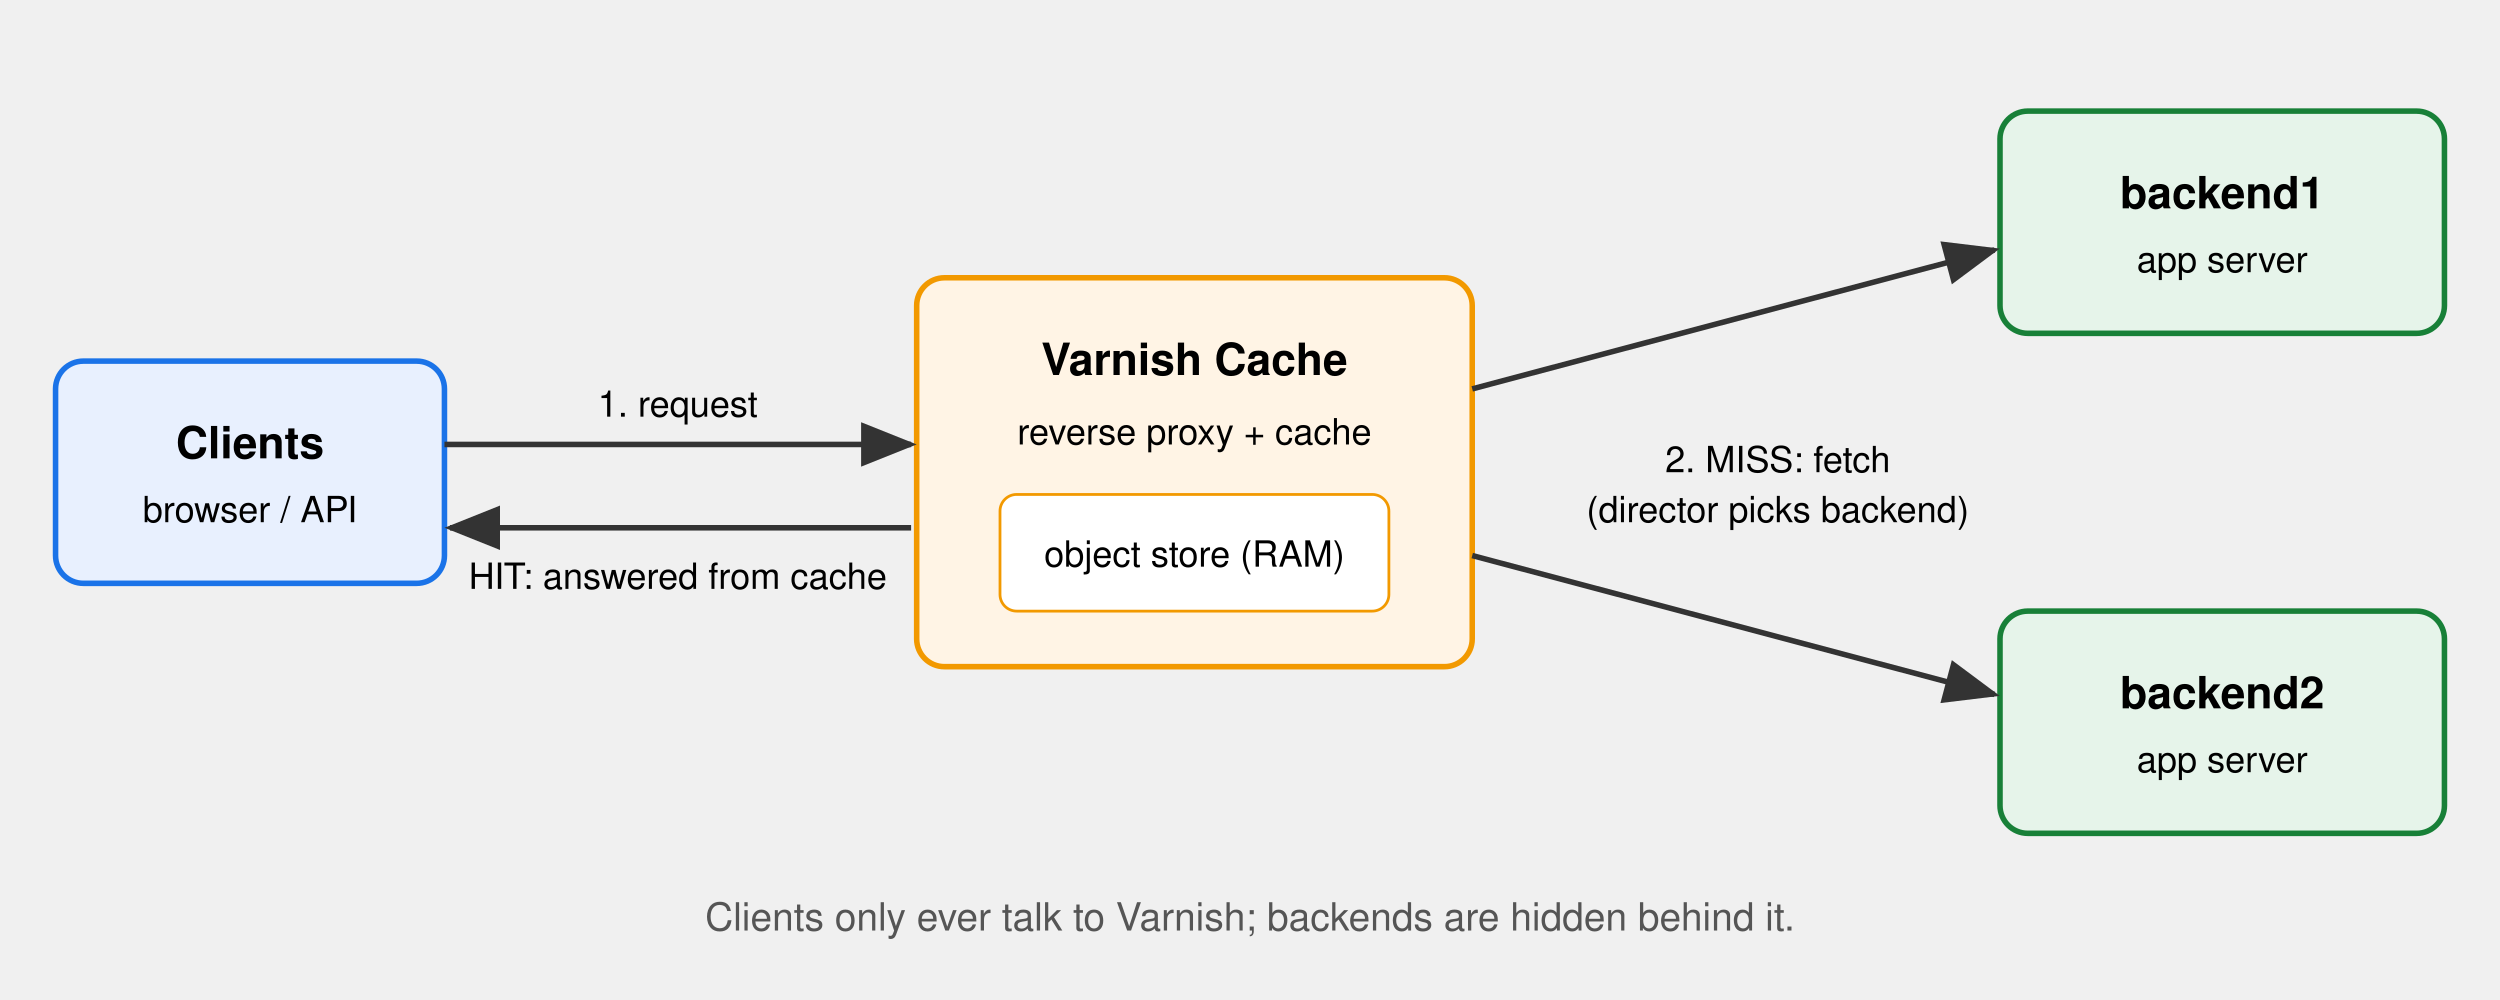
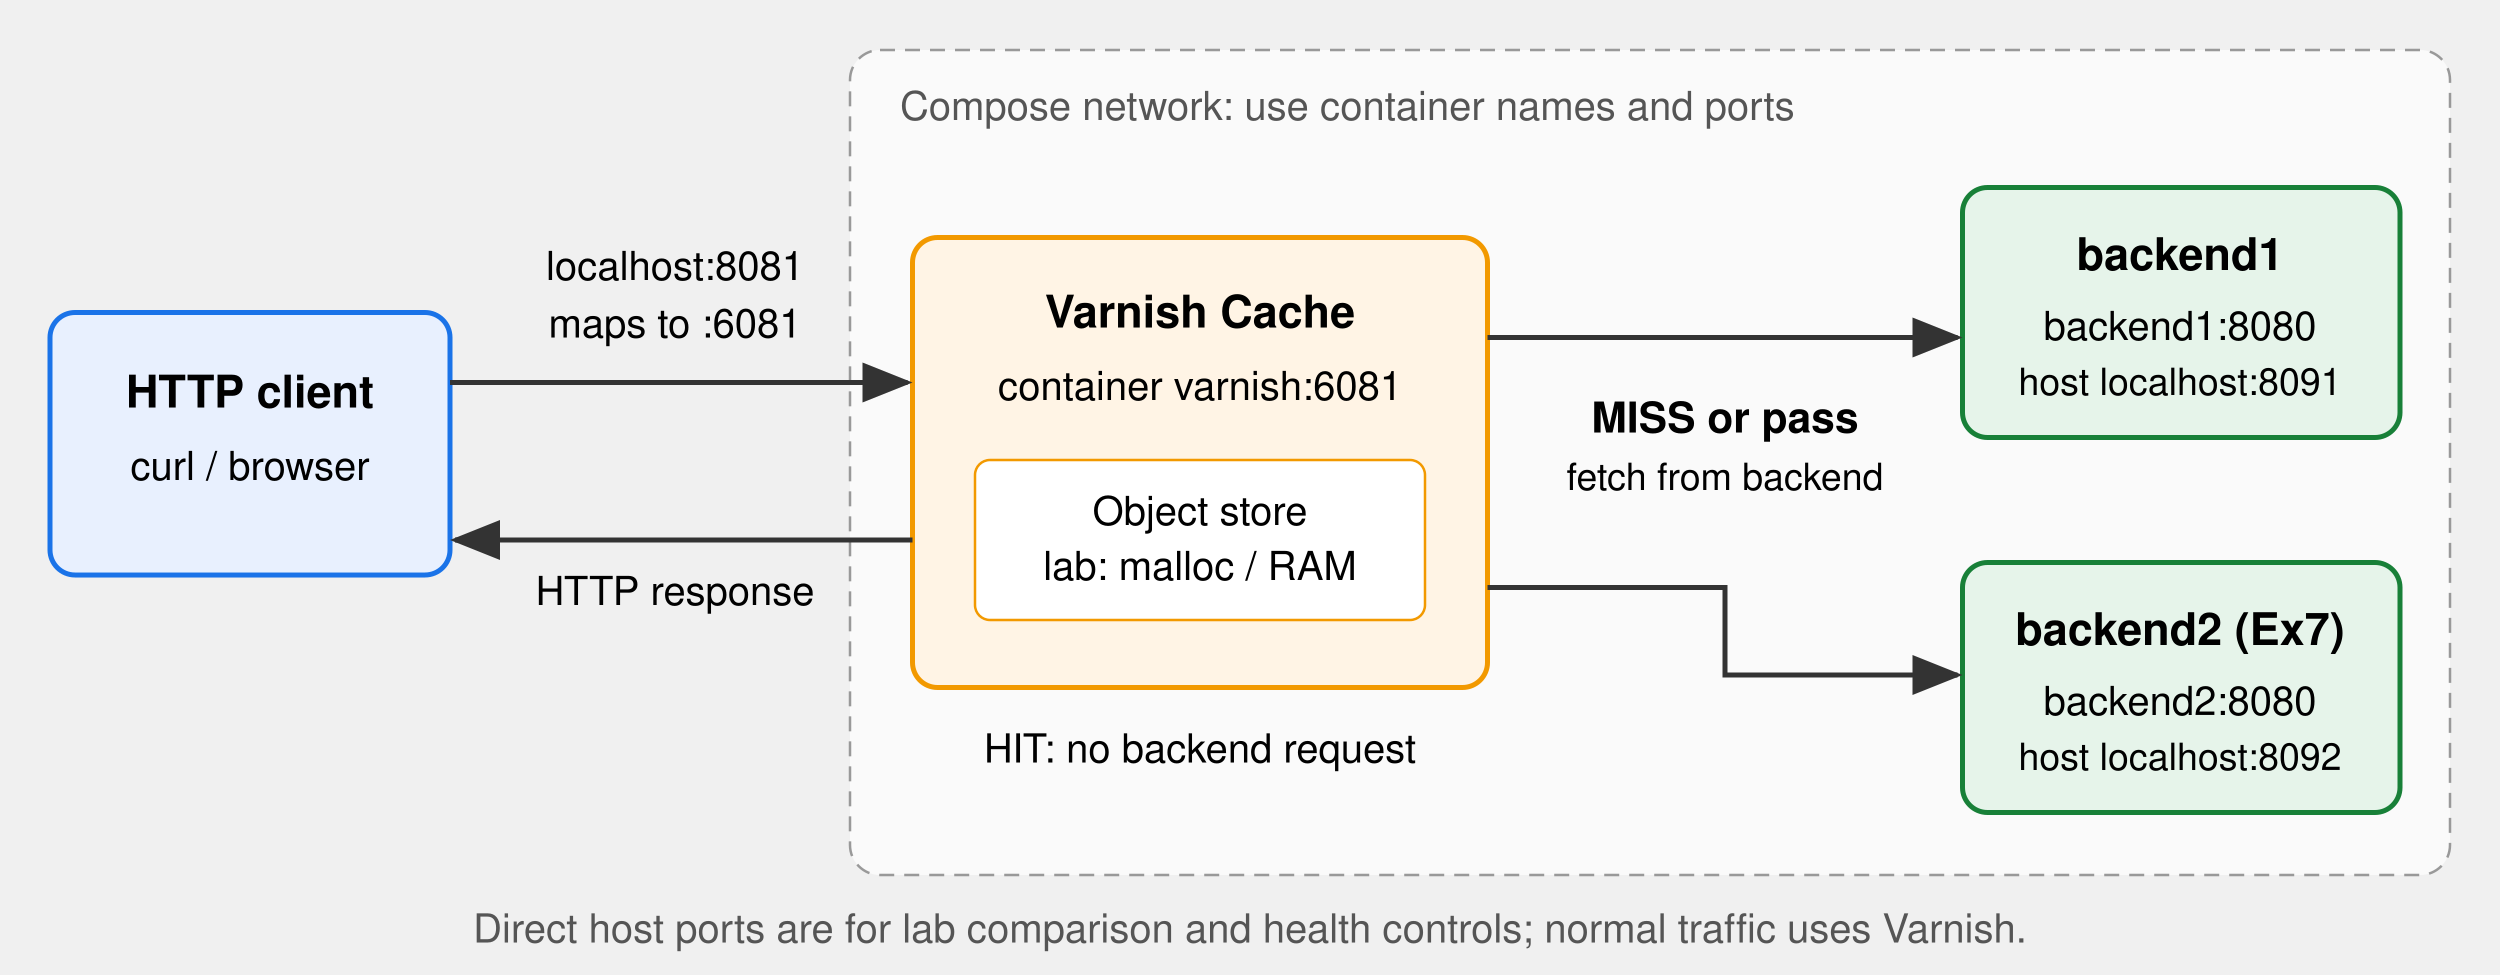
- <svg xmlns="http://www.w3.org/2000/svg" width="900" height="360" viewBox="0 0 900 360" font-family="Helvetica, Arial, sans-serif" font-size="16">
+ <svg xmlns="http://www.w3.org/2000/svg" width="1000" height="390" viewBox="0 0 1000 390" role="img" aria-labelledby="title desc" font-family="Helvetica, Arial, sans-serif" font-size="18">
  <defs>
-     <marker id="a" markerWidth="10" markerHeight="8" refX="9" refY="4" orient="auto">
+     <marker id="arrow" markerWidth="10" markerHeight="8" refX="9" refY="4" orient="auto">
      <path d="M0,0 L10,4 L0,8 z" fill="#333" />
    </marker>
  </defs>
-   <rect x="20" y="130" width="140" height="80" rx="10" fill="#e8f0fe" stroke="#1a73e8" stroke-width="2" />
-   <text x="90" y="165" text-anchor="middle" font-weight="bold">Clients</text>
-   <text x="90" y="188" text-anchor="middle" font-size="13">browser / API</text>
-   <rect x="330" y="100" width="200" height="140" rx="10" fill="#fff4e5" stroke="#f29900" stroke-width="2" />
-   <text x="430" y="135" text-anchor="middle" font-weight="bold">Varnish Cache</text>
-   <text x="430" y="160" text-anchor="middle" font-size="13">reverse proxy + cache</text>
-   <rect x="360" y="178" width="140" height="42" rx="6" fill="#fff" stroke="#f29900" />
-   <text x="430" y="204" text-anchor="middle" font-size="13">object store (RAM)</text>
-   <rect x="720" y="40" width="160" height="80" rx="10" fill="#e6f4ea" stroke="#188038" stroke-width="2" />
-   <text x="800" y="75" text-anchor="middle" font-weight="bold">backend1</text>
-   <text x="800" y="98" text-anchor="middle" font-size="13">app server</text>
-   <rect x="720" y="220" width="160" height="80" rx="10" fill="#e6f4ea" stroke="#188038" stroke-width="2" />
-   <text x="800" y="255" text-anchor="middle" font-weight="bold">backend2</text>
-   <text x="800" y="278" text-anchor="middle" font-size="13">app server</text>
-   <line x1="160" y1="160" x2="328" y2="160" stroke="#333" stroke-width="2" marker-end="url(#a)" />
-   <text x="244" y="150" text-anchor="middle" font-size="13">1. request</text>
-   <line x1="328" y1="190" x2="162" y2="190" stroke="#333" stroke-width="2" marker-end="url(#a)" />
-   <text x="244" y="212" text-anchor="middle" font-size="13">HIT: answered from cache</text>
-   <line x1="530" y1="140" x2="718" y2="90" stroke="#333" stroke-width="2" marker-end="url(#a)" />
-   <line x1="530" y1="200" x2="718" y2="250" stroke="#333" stroke-width="2" marker-end="url(#a)" />
-   <text x="640" y="170" text-anchor="middle" font-size="13">2. MISS: fetch</text>
-   <text x="640" y="188" text-anchor="middle" font-size="13">(director picks backend)</text>
-   <text x="450" y="335" text-anchor="middle" font-size="14" fill="#555">Clients only ever talk to Varnish; backends are hidden behind it.</text>
+   <rect x="340" y="20" width="640" height="330" rx="12" fill="#fafafa" stroke="#999" stroke-dasharray="6 4" />
+   <text x="360" y="48" font-size="16" fill="#555">Compose network: use container names and ports</text>
+   <rect x="20" y="125" width="160" height="105" rx="10" fill="#e8f0fe" stroke="#1a73e8" stroke-width="2" />
+   <text x="100" y="163" text-anchor="middle" font-weight="bold">HTTP client</text>
+   <text x="100" y="192" text-anchor="middle" font-size="16">curl / browser</text>
+   <rect x="365" y="95" width="230" height="180" rx="10" fill="#fff4e5" stroke="#f29900" stroke-width="2" />
+   <text x="480" y="131" text-anchor="middle" font-weight="bold">Varnish Cache</text>
+   <text x="480" y="160" text-anchor="middle" font-size="16">container varnish:6081</text>
+   <rect x="390" y="184" width="180" height="64" rx="6" fill="#fff" stroke="#f29900" />
+   <text x="480" y="210" text-anchor="middle" font-size="16">Object store</text>
+   <text x="480" y="232" text-anchor="middle" font-size="16">lab: malloc / RAM</text>
+   <rect x="785" y="75" width="175" height="100" rx="10" fill="#e6f4ea" stroke="#188038" stroke-width="2" />
+   <text x="872" y="108" text-anchor="middle" font-weight="bold">backend1</text>
+   <text x="872" y="136" text-anchor="middle" font-size="16">backend1:8080</text>
+   <text x="872" y="158" text-anchor="middle" font-size="15">host localhost:8091</text>
+   <rect x="785" y="225" width="175" height="100" rx="10" fill="#e6f4ea" stroke="#188038" stroke-width="2" />
+   <text x="872" y="258" text-anchor="middle" font-weight="bold">backend2 (Ex7)</text>
+   <text x="872" y="286" text-anchor="middle" font-size="16">backend2:8080</text>
+   <text x="872" y="308" text-anchor="middle" font-size="15">host localhost:8092</text>
+   <g fill="none" stroke="#333" stroke-width="2" marker-end="url(#arrow)">
+     <path d="M180 153 H363" />
+     <path d="M365 216 H182" />
+     <path d="M595 135 H783" />
+     <path d="M595 235 H690 V270 H783" />
+   </g>
+   <text x="270" y="112" text-anchor="middle" font-size="16">localhost:8081</text>
+   <text x="270" y="135" text-anchor="middle" font-size="16">maps to :6081</text>
+   <text x="270" y="242" text-anchor="middle" font-size="16">HTTP response</text>
+   <text x="690" y="173" text-anchor="middle" font-size="17" font-weight="bold">MISS or pass</text>
+   <text x="690" y="196" text-anchor="middle" font-size="15">fetch from backend</text>
+   <text x="480" y="305" text-anchor="middle" font-size="16">HIT: no backend request</text>
+   <text x="500" y="377" text-anchor="middle" font-size="16" fill="#555">Direct host ports are for lab comparison and health controls; normal traffic uses Varnish.</text>
</svg>
